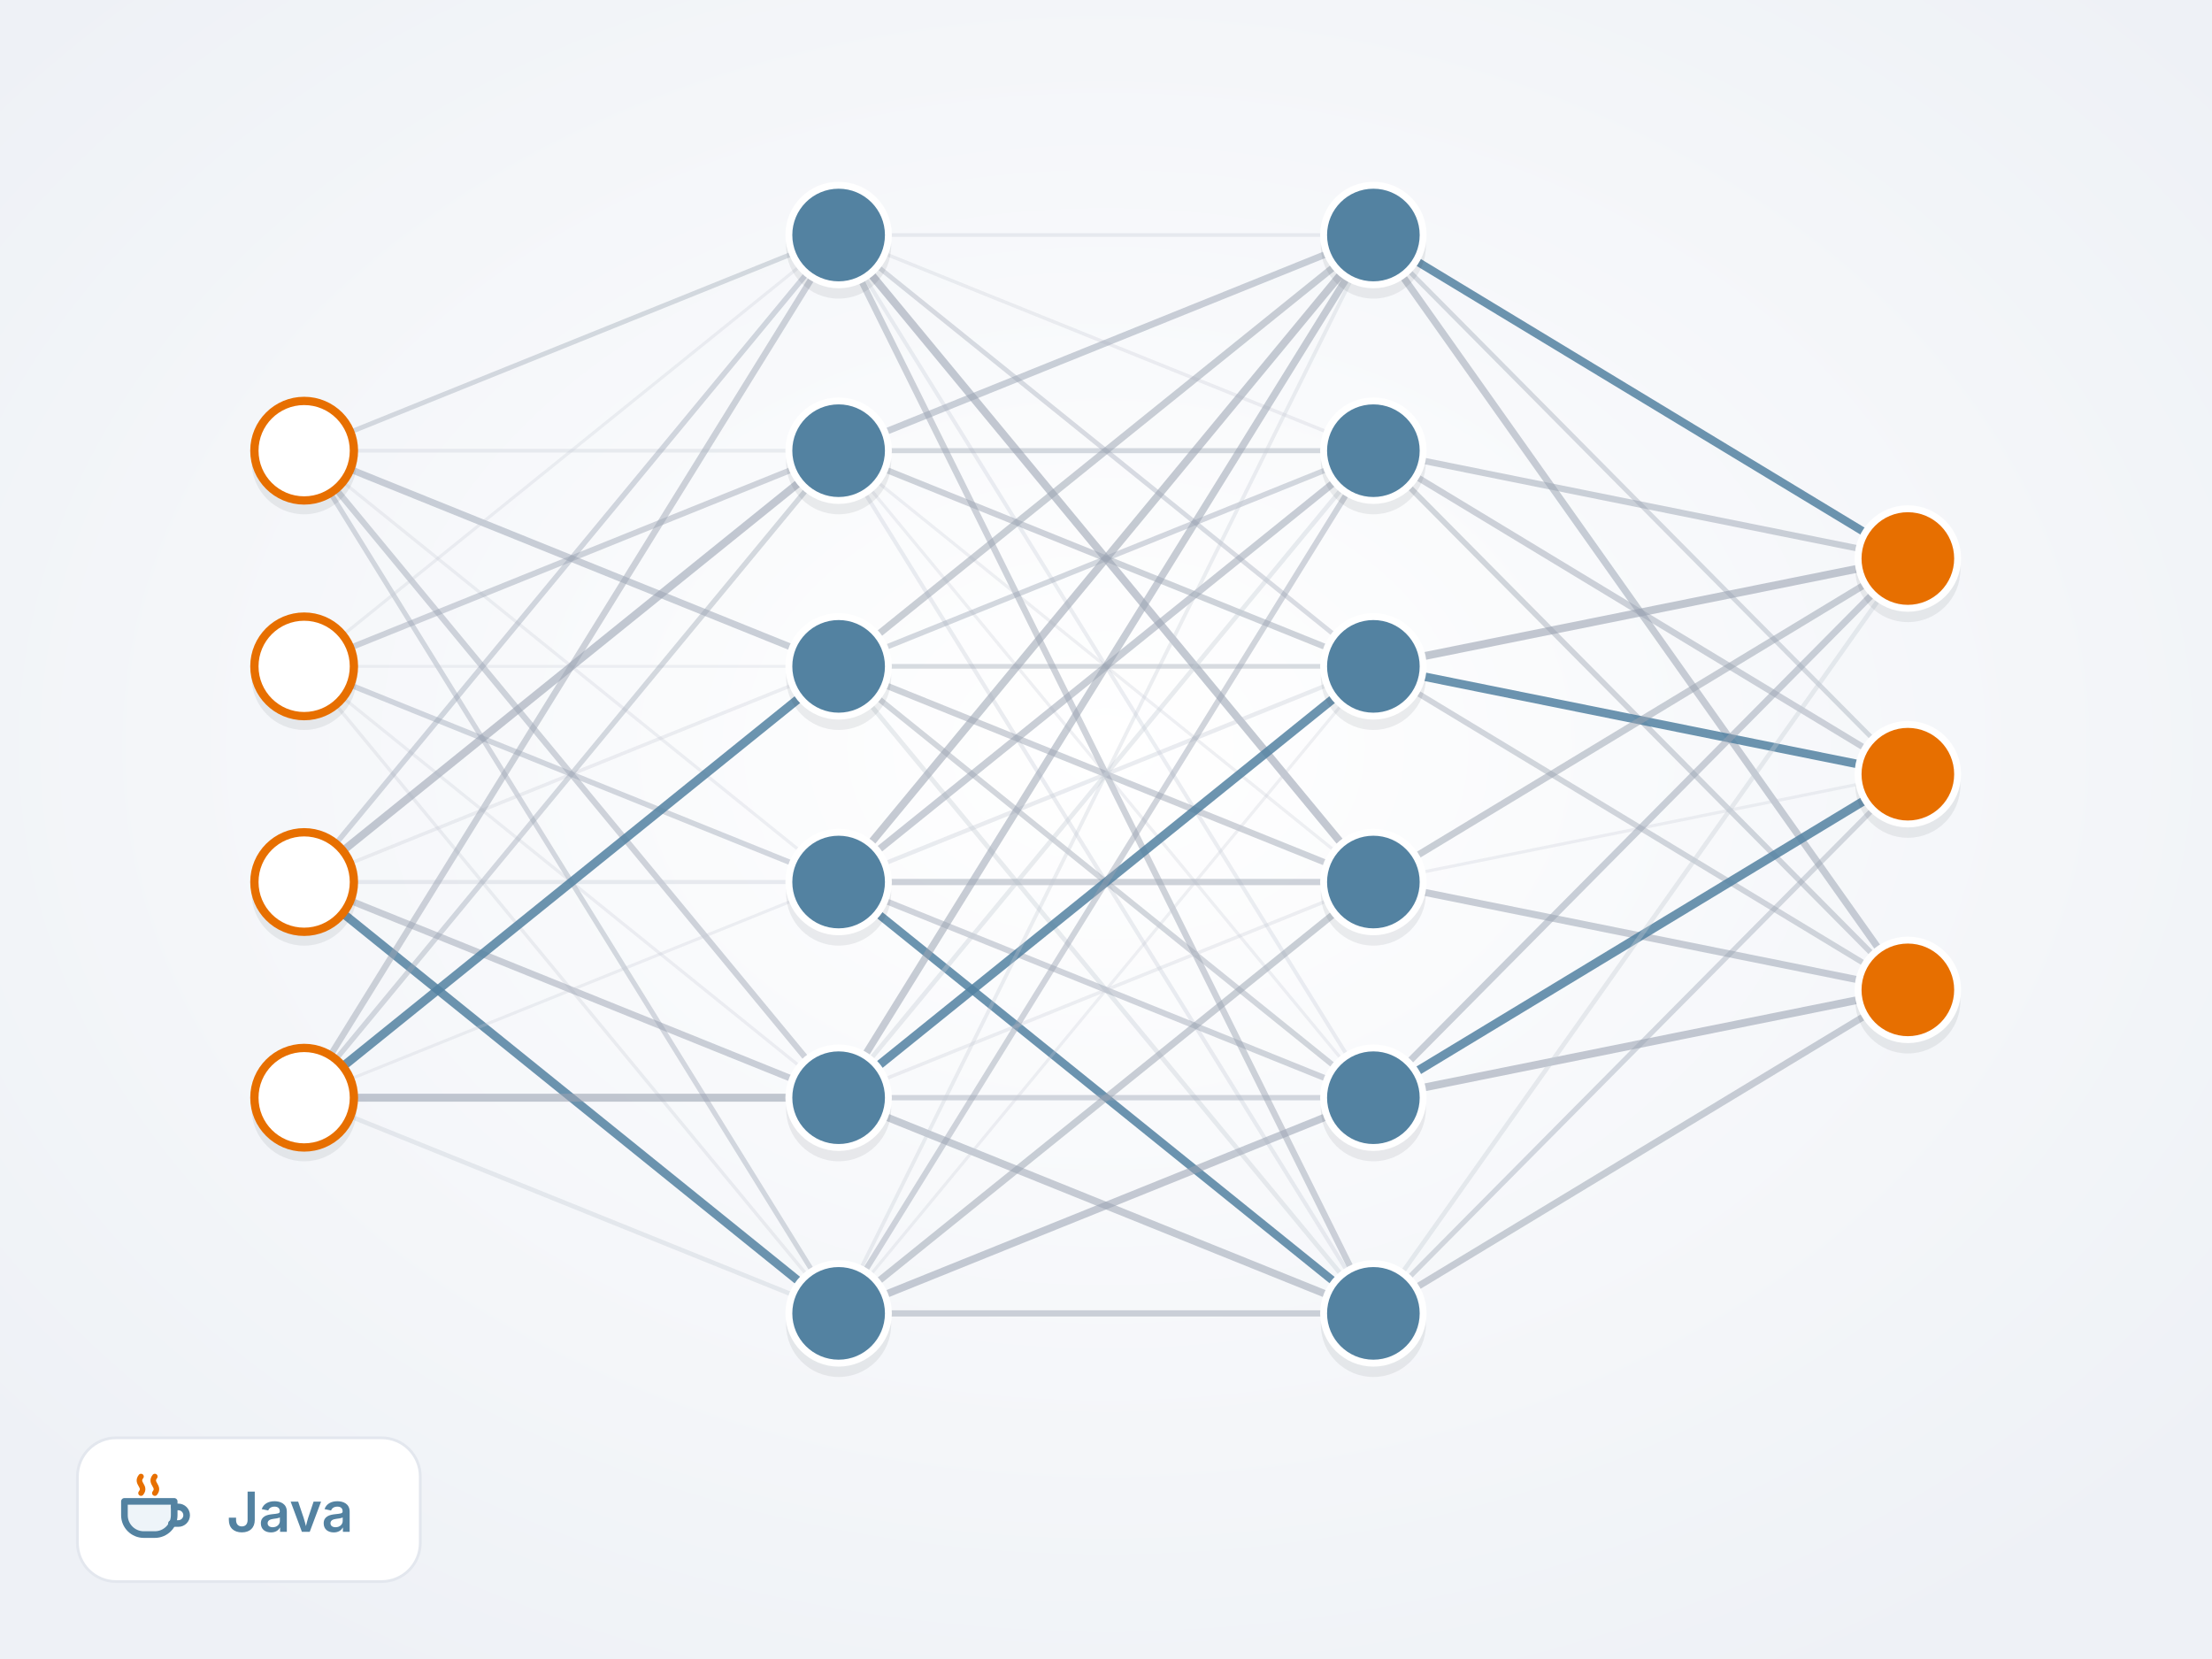
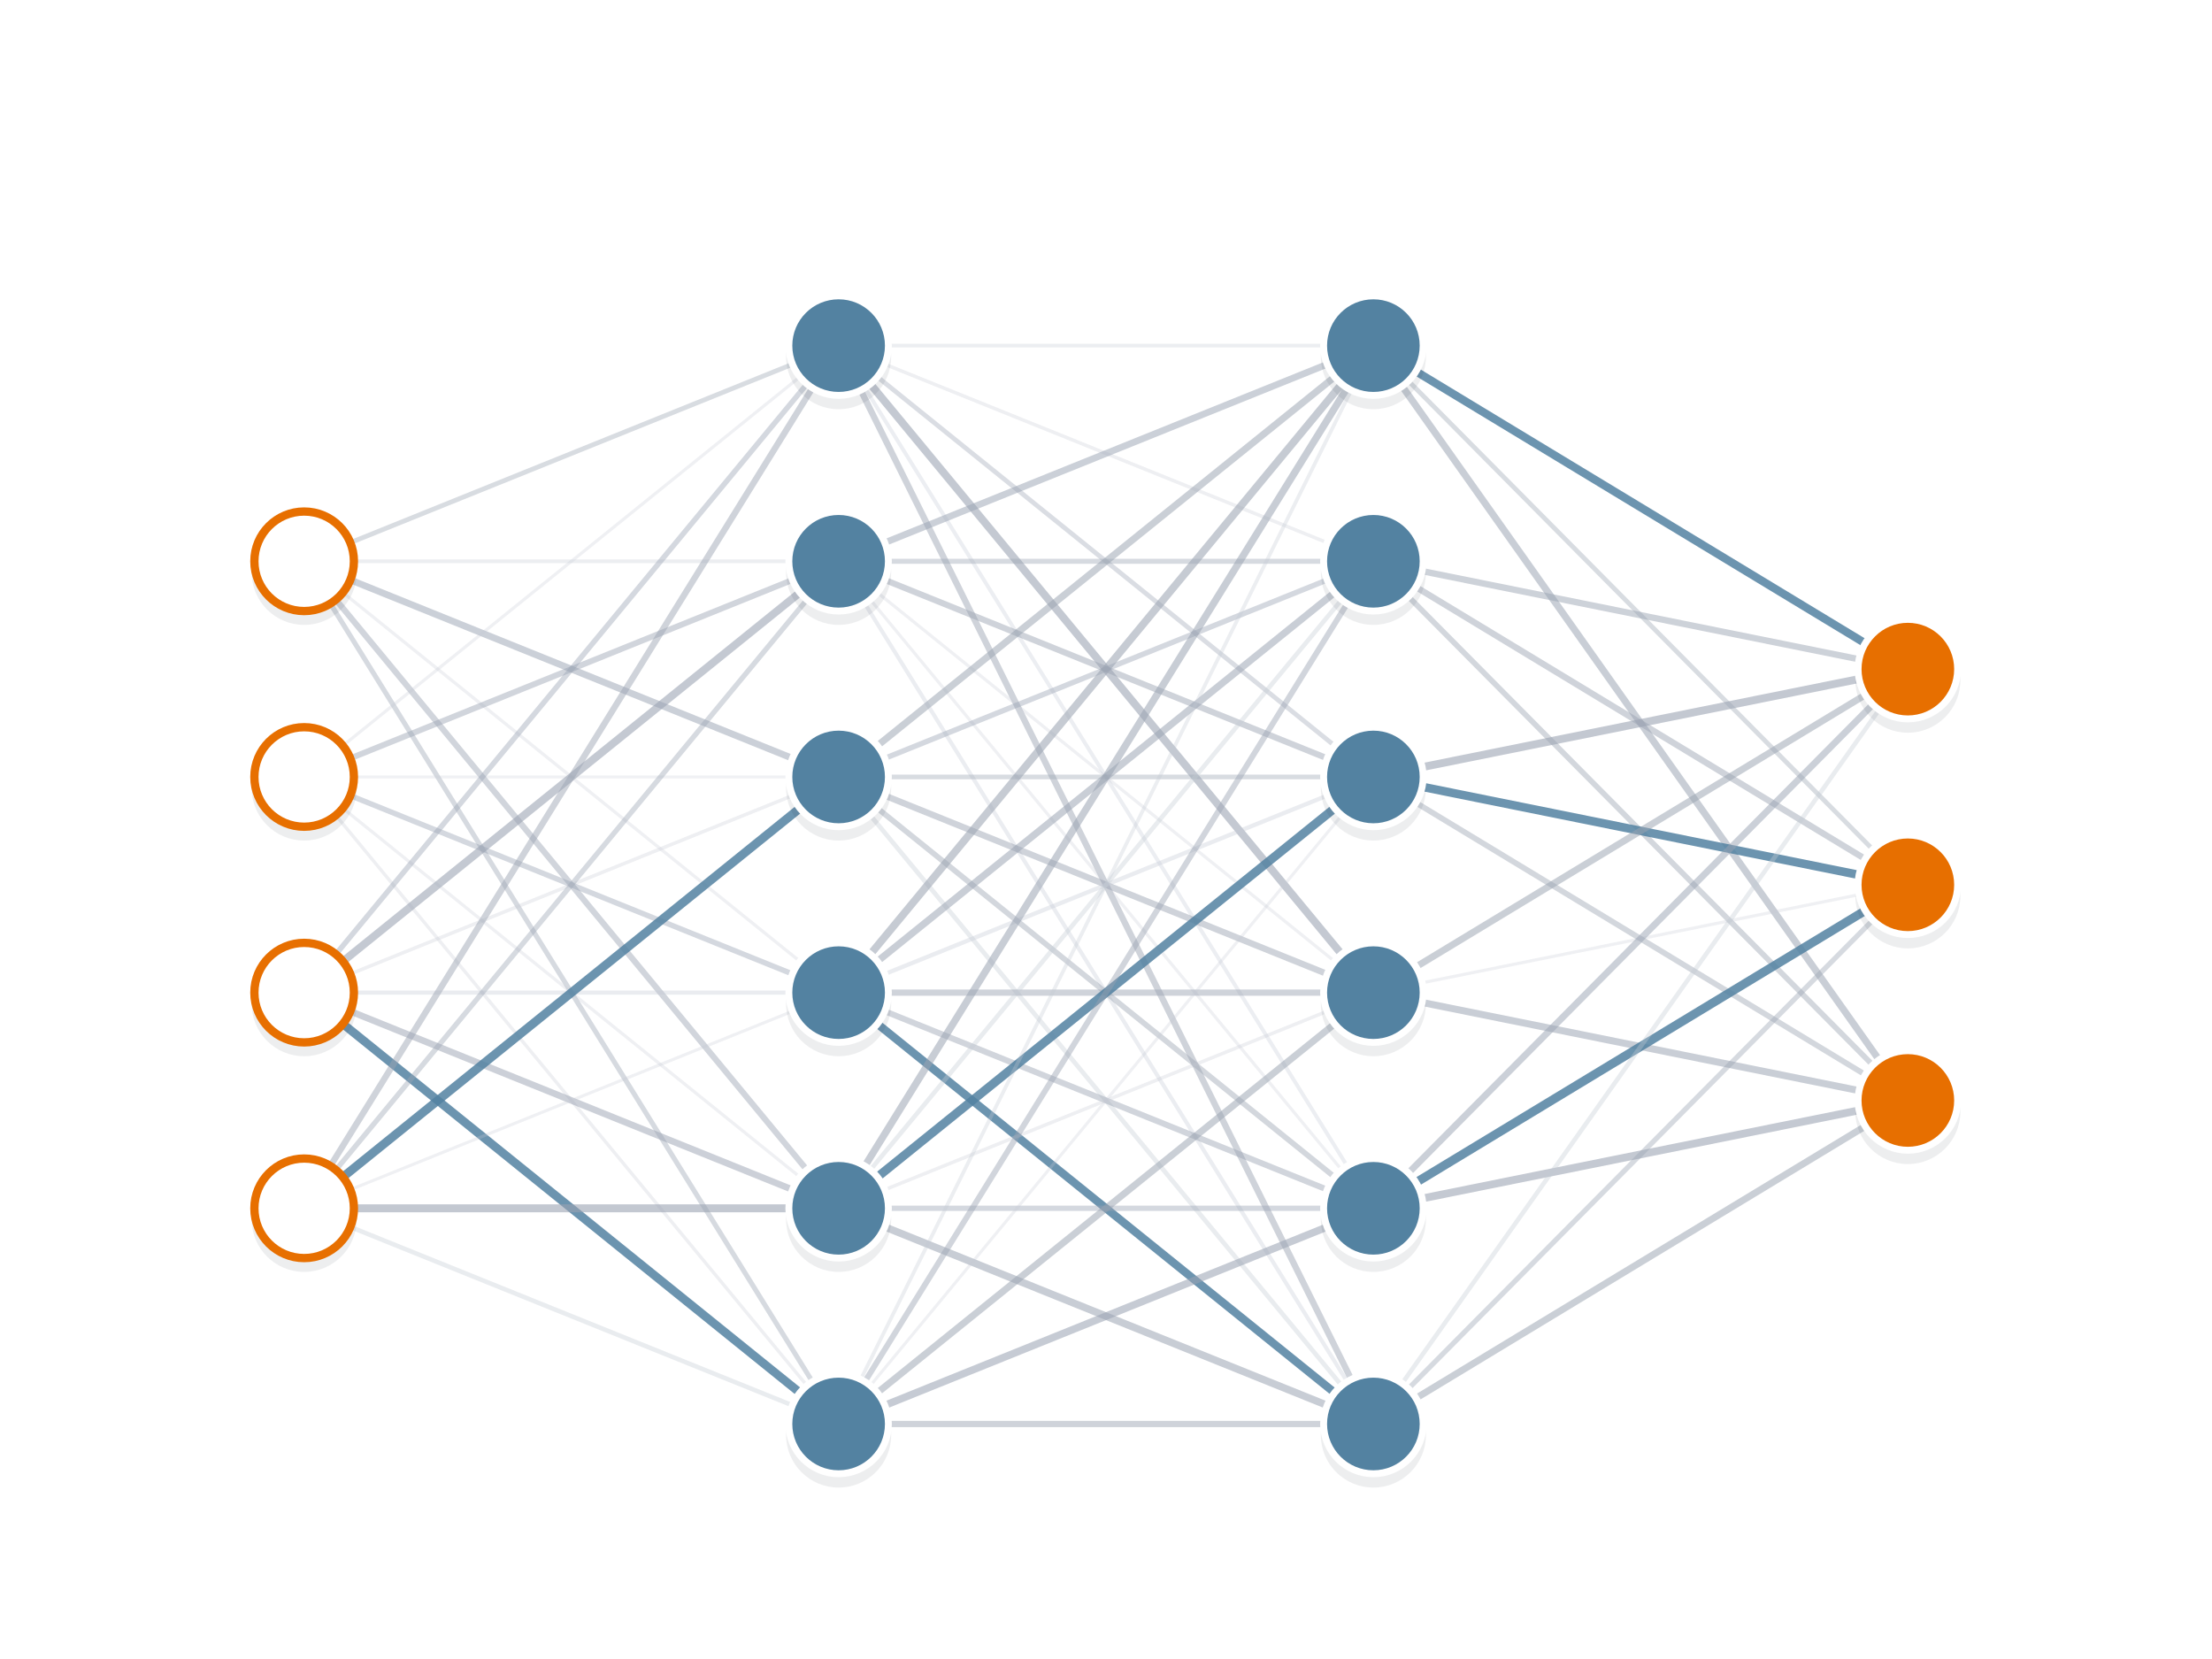
<svg xmlns="http://www.w3.org/2000/svg" viewBox="0 0 800 600" width="800" height="600">
  <defs>
    <linearGradient id="node" x1="0" y1="0" x2="1" y2="1">
      <stop offset="0" stop-color="#E76F00" />
      <stop offset="1" stop-color="#5382A1" />
    </linearGradient>
    <radialGradient id="glow" cx="0.5" cy="0.45" r="0.65">
      <stop offset="0" stop-color="#ffffff" />
      <stop offset="1" stop-color="#eef1f6" />
    </radialGradient>
  </defs>
-   <rect width="800" height="600" fill="url(#glow)" />
-   <line x1="110.0" y1="163.0" x2="303.3" y2="85.0" stroke="#9aa3b2" stroke-width="1.71" stroke-opacity="0.38" stroke-linecap="round" />
-   <line x1="110.0" y1="163.0" x2="303.3" y2="163.0" stroke="#c4cad4" stroke-width="1.33" stroke-opacity="0.31" stroke-linecap="round" />
-   <line x1="110.0" y1="163.0" x2="303.3" y2="241.0" stroke="#9aa3b2" stroke-width="2.43" stroke-opacity="0.51" stroke-linecap="round" />
-   <line x1="110.0" y1="163.0" x2="303.3" y2="319.0" stroke="#c4cad4" stroke-width="1.16" stroke-opacity="0.28" stroke-linecap="round" />
-   <line x1="110.0" y1="163.0" x2="303.3" y2="397.0" stroke="#9aa3b2" stroke-width="2.18" stroke-opacity="0.46" stroke-linecap="round" />
-   <line x1="110.0" y1="163.0" x2="303.3" y2="475.0" stroke="#9aa3b2" stroke-width="1.80" stroke-opacity="0.40" stroke-linecap="round" />
-   <line x1="110.0" y1="241.0" x2="303.3" y2="85.0" stroke="#c4cad4" stroke-width="1.13" stroke-opacity="0.27" stroke-linecap="round" />
-   <line x1="110.0" y1="241.0" x2="303.3" y2="163.0" stroke="#9aa3b2" stroke-width="2.12" stroke-opacity="0.45" stroke-linecap="round" />
-   <line x1="110.0" y1="241.0" x2="303.3" y2="241.0" stroke="#c4cad4" stroke-width="1.08" stroke-opacity="0.26" stroke-linecap="round" />
-   <line x1="110.0" y1="241.0" x2="303.3" y2="319.0" stroke="#9aa3b2" stroke-width="1.95" stroke-opacity="0.42" stroke-linecap="round" />
-   <line x1="110.0" y1="241.0" x2="303.3" y2="397.0" stroke="#c4cad4" stroke-width="1.15" stroke-opacity="0.28" stroke-linecap="round" />
-   <line x1="110.0" y1="241.0" x2="303.3" y2="475.0" stroke="#c4cad4" stroke-width="1.20" stroke-opacity="0.29" stroke-linecap="round" />
-   <line x1="110.0" y1="319.0" x2="303.3" y2="85.0" stroke="#9aa3b2" stroke-width="1.93" stroke-opacity="0.42" stroke-linecap="round" />
-   <line x1="110.0" y1="319.0" x2="303.3" y2="163.0" stroke="#9aa3b2" stroke-width="2.82" stroke-opacity="0.58" stroke-linecap="round" />
-   <line x1="110.0" y1="319.0" x2="303.3" y2="241.0" stroke="#c4cad4" stroke-width="1.27" stroke-opacity="0.30" stroke-linecap="round" />
-   <line x1="110.0" y1="319.0" x2="303.3" y2="319.0" stroke="#c4cad4" stroke-width="1.49" stroke-opacity="0.34" stroke-linecap="round" />
-   <line x1="110.0" y1="319.0" x2="303.3" y2="397.0" stroke="#9aa3b2" stroke-width="2.38" stroke-opacity="0.50" stroke-linecap="round" />
-   <line x1="110.0" y1="319.0" x2="303.3" y2="475.0" stroke="#5382A1" stroke-width="3.08" stroke-opacity="0.85" stroke-linecap="round" />
-   <line x1="110.0" y1="397.0" x2="303.3" y2="85.0" stroke="#9aa3b2" stroke-width="2.27" stroke-opacity="0.48" stroke-linecap="round" />
-   <line x1="110.0" y1="397.0" x2="303.3" y2="163.0" stroke="#9aa3b2" stroke-width="1.87" stroke-opacity="0.41" stroke-linecap="round" />
-   <line x1="110.0" y1="397.0" x2="303.3" y2="241.0" stroke="#5382A1" stroke-width="3.15" stroke-opacity="0.85" stroke-linecap="round" />
-   <line x1="110.0" y1="397.0" x2="303.3" y2="319.0" stroke="#c4cad4" stroke-width="1.10" stroke-opacity="0.27" stroke-linecap="round" />
-   <line x1="110.0" y1="397.0" x2="303.3" y2="397.0" stroke="#9aa3b2" stroke-width="2.89" stroke-opacity="0.59" stroke-linecap="round" />
-   <line x1="110.0" y1="397.0" x2="303.3" y2="475.0" stroke="#c4cad4" stroke-width="1.64" stroke-opacity="0.37" stroke-linecap="round" />
-   <line x1="303.3" y1="85.0" x2="496.7" y2="85.0" stroke="#c4cad4" stroke-width="1.32" stroke-opacity="0.31" stroke-linecap="round" />
-   <line x1="303.3" y1="85.0" x2="496.7" y2="163.0" stroke="#c4cad4" stroke-width="1.26" stroke-opacity="0.30" stroke-linecap="round" />
-   <line x1="303.3" y1="85.0" x2="496.7" y2="241.0" stroke="#9aa3b2" stroke-width="1.68" stroke-opacity="0.37" stroke-linecap="round" />
-   <line x1="303.3" y1="85.0" x2="496.7" y2="319.0" stroke="#9aa3b2" stroke-width="2.80" stroke-opacity="0.58" stroke-linecap="round" />
-   <line x1="303.3" y1="85.0" x2="496.7" y2="397.0" stroke="#c4cad4" stroke-width="1.40" stroke-opacity="0.32" stroke-linecap="round" />
-   <line x1="303.3" y1="85.0" x2="496.7" y2="475.0" stroke="#9aa3b2" stroke-width="2.28" stroke-opacity="0.48" stroke-linecap="round" />
-   <line x1="303.3" y1="163.0" x2="496.7" y2="85.0" stroke="#9aa3b2" stroke-width="2.41" stroke-opacity="0.51" stroke-linecap="round" />
-   <line x1="303.3" y1="163.0" x2="496.7" y2="163.0" stroke="#9aa3b2" stroke-width="1.82" stroke-opacity="0.40" stroke-linecap="round" />
-   <line x1="303.3" y1="163.0" x2="496.7" y2="241.0" stroke="#9aa3b2" stroke-width="2.21" stroke-opacity="0.47" stroke-linecap="round" />
-   <line x1="303.3" y1="163.0" x2="496.7" y2="319.0" stroke="#c4cad4" stroke-width="1.14" stroke-opacity="0.28" stroke-linecap="round" />
-   <line x1="303.3" y1="163.0" x2="496.7" y2="397.0" stroke="#c4cad4" stroke-width="1.13" stroke-opacity="0.27" stroke-linecap="round" />
-   <line x1="303.3" y1="163.0" x2="496.7" y2="475.0" stroke="#c4cad4" stroke-width="1.45" stroke-opacity="0.33" stroke-linecap="round" />
-   <line x1="303.3" y1="241.0" x2="496.7" y2="85.0" stroke="#9aa3b2" stroke-width="2.50" stroke-opacity="0.52" stroke-linecap="round" />
-   <line x1="303.3" y1="241.0" x2="496.7" y2="163.0" stroke="#9aa3b2" stroke-width="1.94" stroke-opacity="0.42" stroke-linecap="round" />
-   <line x1="303.3" y1="241.0" x2="496.7" y2="241.0" stroke="#9aa3b2" stroke-width="1.69" stroke-opacity="0.38" stroke-linecap="round" />
-   <line x1="303.3" y1="241.0" x2="496.7" y2="319.0" stroke="#9aa3b2" stroke-width="2.29" stroke-opacity="0.48" stroke-linecap="round" />
-   <line x1="303.3" y1="241.0" x2="496.7" y2="397.0" stroke="#9aa3b2" stroke-width="2.00" stroke-opacity="0.43" stroke-linecap="round" />
-   <line x1="303.3" y1="241.0" x2="496.7" y2="475.0" stroke="#c4cad4" stroke-width="1.66" stroke-opacity="0.37" stroke-linecap="round" />
-   <line x1="303.3" y1="319.0" x2="496.7" y2="85.0" stroke="#9aa3b2" stroke-width="2.75" stroke-opacity="0.57" stroke-linecap="round" />
-   <line x1="303.3" y1="319.0" x2="496.7" y2="163.0" stroke="#9aa3b2" stroke-width="2.54" stroke-opacity="0.53" stroke-linecap="round" />
-   <line x1="303.3" y1="319.0" x2="496.7" y2="241.0" stroke="#c4cad4" stroke-width="1.54" stroke-opacity="0.35" stroke-linecap="round" />
-   <line x1="303.3" y1="319.0" x2="496.7" y2="319.0" stroke="#9aa3b2" stroke-width="2.26" stroke-opacity="0.48" stroke-linecap="round" />
-   <line x1="303.3" y1="319.0" x2="496.7" y2="397.0" stroke="#9aa3b2" stroke-width="2.16" stroke-opacity="0.46" stroke-linecap="round" />
-   <line x1="303.3" y1="319.0" x2="496.7" y2="475.0" stroke="#5382A1" stroke-width="2.93" stroke-opacity="0.85" stroke-linecap="round" />
-   <line x1="303.3" y1="397.0" x2="496.7" y2="85.0" stroke="#9aa3b2" stroke-width="2.60" stroke-opacity="0.54" stroke-linecap="round" />
-   <line x1="303.3" y1="397.0" x2="496.7" y2="163.0" stroke="#c4cad4" stroke-width="1.63" stroke-opacity="0.37" stroke-linecap="round" />
-   <line x1="303.3" y1="397.0" x2="496.7" y2="241.0" stroke="#5382A1" stroke-width="3.16" stroke-opacity="0.85" stroke-linecap="round" />
-   <line x1="303.3" y1="397.0" x2="496.7" y2="319.0" stroke="#c4cad4" stroke-width="1.26" stroke-opacity="0.30" stroke-linecap="round" />
-   <line x1="303.3" y1="397.0" x2="496.7" y2="397.0" stroke="#9aa3b2" stroke-width="1.92" stroke-opacity="0.42" stroke-linecap="round" />
-   <line x1="303.3" y1="397.0" x2="496.7" y2="475.0" stroke="#9aa3b2" stroke-width="2.67" stroke-opacity="0.55" stroke-linecap="round" />
-   <line x1="303.3" y1="475.0" x2="496.7" y2="85.0" stroke="#c4cad4" stroke-width="1.33" stroke-opacity="0.31" stroke-linecap="round" />
-   <line x1="303.3" y1="475.0" x2="496.7" y2="163.0" stroke="#9aa3b2" stroke-width="2.08" stroke-opacity="0.45" stroke-linecap="round" />
-   <line x1="303.3" y1="475.0" x2="496.7" y2="241.0" stroke="#c4cad4" stroke-width="1.09" stroke-opacity="0.27" stroke-linecap="round" />
-   <line x1="303.3" y1="475.0" x2="496.7" y2="319.0" stroke="#9aa3b2" stroke-width="2.47" stroke-opacity="0.52" stroke-linecap="round" />
-   <line x1="303.3" y1="475.0" x2="496.7" y2="397.0" stroke="#9aa3b2" stroke-width="2.68" stroke-opacity="0.56" stroke-linecap="round" />
-   <line x1="303.3" y1="475.0" x2="496.7" y2="475.0" stroke="#9aa3b2" stroke-width="2.26" stroke-opacity="0.48" stroke-linecap="round" />
-   <line x1="496.7" y1="85.0" x2="690.0" y2="202.0" stroke="#5382A1" stroke-width="2.93" stroke-opacity="0.85" stroke-linecap="round" />
-   <line x1="496.7" y1="85.0" x2="690.0" y2="280.0" stroke="#9aa3b2" stroke-width="1.69" stroke-opacity="0.38" stroke-linecap="round" />
-   <line x1="496.7" y1="85.0" x2="690.0" y2="358.0" stroke="#9aa3b2" stroke-width="2.53" stroke-opacity="0.53" stroke-linecap="round" />
-   <line x1="496.7" y1="163.0" x2="690.0" y2="202.0" stroke="#9aa3b2" stroke-width="2.31" stroke-opacity="0.49" stroke-linecap="round" />
-   <line x1="496.7" y1="163.0" x2="690.0" y2="280.0" stroke="#9aa3b2" stroke-width="2.28" stroke-opacity="0.48" stroke-linecap="round" />
-   <line x1="496.7" y1="163.0" x2="690.0" y2="358.0" stroke="#9aa3b2" stroke-width="2.00" stroke-opacity="0.43" stroke-linecap="round" />
-   <line x1="496.7" y1="241.0" x2="690.0" y2="202.0" stroke="#9aa3b2" stroke-width="2.85" stroke-opacity="0.59" stroke-linecap="round" />
-   <line x1="496.7" y1="241.0" x2="690.0" y2="280.0" stroke="#5382A1" stroke-width="3.08" stroke-opacity="0.85" stroke-linecap="round" />
-   <line x1="496.7" y1="241.0" x2="690.0" y2="358.0" stroke="#9aa3b2" stroke-width="2.04" stroke-opacity="0.44" stroke-linecap="round" />
-   <line x1="496.7" y1="319.0" x2="690.0" y2="202.0" stroke="#9aa3b2" stroke-width="2.46" stroke-opacity="0.52" stroke-linecap="round" />
-   <line x1="496.7" y1="319.0" x2="690.0" y2="280.0" stroke="#c4cad4" stroke-width="1.13" stroke-opacity="0.27" stroke-linecap="round" />
-   <line x1="496.7" y1="319.0" x2="690.0" y2="358.0" stroke="#9aa3b2" stroke-width="2.54" stroke-opacity="0.53" stroke-linecap="round" />
-   <line x1="496.7" y1="397.0" x2="690.0" y2="202.0" stroke="#9aa3b2" stroke-width="2.42" stroke-opacity="0.51" stroke-linecap="round" />
-   <line x1="496.7" y1="397.0" x2="690.0" y2="280.0" stroke="#5382A1" stroke-width="3.18" stroke-opacity="0.85" stroke-linecap="round" />
-   <line x1="496.7" y1="397.0" x2="690.0" y2="358.0" stroke="#9aa3b2" stroke-width="2.81" stroke-opacity="0.58" stroke-linecap="round" />
-   <line x1="496.7" y1="475.0" x2="690.0" y2="202.0" stroke="#c4cad4" stroke-width="1.63" stroke-opacity="0.36" stroke-linecap="round" />
-   <line x1="496.7" y1="475.0" x2="690.0" y2="280.0" stroke="#9aa3b2" stroke-width="1.85" stroke-opacity="0.40" stroke-linecap="round" />
-   <line x1="496.7" y1="475.0" x2="690.0" y2="358.0" stroke="#9aa3b2" stroke-width="2.47" stroke-opacity="0.52" stroke-linecap="round" />
-   <circle cx="110.0" cy="167.0" r="19" fill="#1d2433" opacity="0.08" />
-   <circle cx="110.0" cy="163.0" r="18" fill="#ffffff" stroke="#E76F00" stroke-width="3" />
-   <circle cx="110.0" cy="245.0" r="19" fill="#1d2433" opacity="0.08" />
-   <circle cx="110.0" cy="241.0" r="18" fill="#ffffff" stroke="#E76F00" stroke-width="3" />
-   <circle cx="110.0" cy="323.0" r="19" fill="#1d2433" opacity="0.08" />
-   <circle cx="110.0" cy="319.0" r="18" fill="#ffffff" stroke="#E76F00" stroke-width="3" />
-   <circle cx="110.0" cy="401.0" r="19" fill="#1d2433" opacity="0.08" />
-   <circle cx="110.0" cy="397.0" r="18" fill="#ffffff" stroke="#E76F00" stroke-width="3" />
-   <circle cx="303.3" cy="89.0" r="19" fill="#1d2433" opacity="0.08" />
-   <circle cx="303.3" cy="85.0" r="18" fill="#5382A1" stroke="#ffffff" stroke-width="2.5" />
-   <circle cx="303.3" cy="167.0" r="19" fill="#1d2433" opacity="0.08" />
-   <circle cx="303.3" cy="163.0" r="18" fill="#5382A1" stroke="#ffffff" stroke-width="2.5" />
-   <circle cx="303.3" cy="245.0" r="19" fill="#1d2433" opacity="0.08" />
-   <circle cx="303.3" cy="241.0" r="18" fill="#5382A1" stroke="#ffffff" stroke-width="2.5" />
-   <circle cx="303.3" cy="323.0" r="19" fill="#1d2433" opacity="0.08" />
-   <circle cx="303.3" cy="319.0" r="18" fill="#5382A1" stroke="#ffffff" stroke-width="2.5" />
-   <circle cx="303.3" cy="401.0" r="19" fill="#1d2433" opacity="0.08" />
-   <circle cx="303.3" cy="397.0" r="18" fill="#5382A1" stroke="#ffffff" stroke-width="2.5" />
-   <circle cx="303.3" cy="479.0" r="19" fill="#1d2433" opacity="0.08" />
-   <circle cx="303.3" cy="475.0" r="18" fill="#5382A1" stroke="#ffffff" stroke-width="2.5" />
-   <circle cx="496.7" cy="89.0" r="19" fill="#1d2433" opacity="0.08" />
-   <circle cx="496.7" cy="85.0" r="18" fill="#5382A1" stroke="#ffffff" stroke-width="2.5" />
-   <circle cx="496.7" cy="167.0" r="19" fill="#1d2433" opacity="0.08" />
-   <circle cx="496.7" cy="163.0" r="18" fill="#5382A1" stroke="#ffffff" stroke-width="2.5" />
-   <circle cx="496.7" cy="245.0" r="19" fill="#1d2433" opacity="0.08" />
-   <circle cx="496.7" cy="241.0" r="18" fill="#5382A1" stroke="#ffffff" stroke-width="2.5" />
-   <circle cx="496.7" cy="323.0" r="19" fill="#1d2433" opacity="0.08" />
-   <circle cx="496.7" cy="319.0" r="18" fill="#5382A1" stroke="#ffffff" stroke-width="2.5" />
-   <circle cx="496.7" cy="401.0" r="19" fill="#1d2433" opacity="0.08" />
-   <circle cx="496.7" cy="397.0" r="18" fill="#5382A1" stroke="#ffffff" stroke-width="2.5" />
-   <circle cx="496.7" cy="479.0" r="19" fill="#1d2433" opacity="0.08" />
-   <circle cx="496.7" cy="475.0" r="18" fill="#5382A1" stroke="#ffffff" stroke-width="2.5" />
-   <circle cx="690.0" cy="206.0" r="19" fill="#1d2433" opacity="0.08" />
-   <circle cx="690.0" cy="202.0" r="18" fill="#E76F00" stroke="#ffffff" stroke-width="2.5" />
-   <circle cx="690.0" cy="284.0" r="19" fill="#1d2433" opacity="0.08" />
-   <circle cx="690.0" cy="280.0" r="18" fill="#E76F00" stroke="#ffffff" stroke-width="2.5" />
-   <circle cx="690.0" cy="362.0" r="19" fill="#1d2433" opacity="0.08" />
-   <circle cx="690.0" cy="358.0" r="18" fill="#E76F00" stroke="#ffffff" stroke-width="2.5" />
-   <g transform="translate(28,520)">
-     <rect width="124" height="52" rx="14" fill="#ffffff" stroke="#e3e7ee" />
-     <g transform="translate(13,11)">
-       <g fill="none" stroke-linecap="round" stroke-linejoin="round">
-         <path d="M10 3c-2 2.5 2 3.5 0 6M15 3c-2 2.5 2 3.5 0 6" stroke="#E76F00" stroke-width="2" />
-         <path d="M4 12h18v5a7 7 0 0 1-7 7h-4a7 7 0 0 1-7-7z" stroke="#5382A1" stroke-width="2.4" fill="#eef4f9" />
-         <path d="M22 14h1.5a3 3 0 0 1 0 6H21" stroke="#5382A1" stroke-width="2.4" />
-       </g>
-     </g>
-     <text x="54" y="34" font-family="Inter, Segoe UI, Helvetica, Arial, sans-serif" font-size="20" font-weight="600" fill="#5382A1">Java</text>
-   </g>
+   <rect width="800" height="600" fill="#ffffff" />
+   <line x1="110.0" y1="203.0" x2="303.3" y2="125.0" stroke="#9aa3b2" stroke-width="1.71" stroke-opacity="0.38" stroke-linecap="round" />
+   <line x1="110.0" y1="203.0" x2="303.3" y2="203.0" stroke="#c4cad4" stroke-width="1.33" stroke-opacity="0.31" stroke-linecap="round" />
+   <line x1="110.0" y1="203.0" x2="303.3" y2="281.0" stroke="#9aa3b2" stroke-width="2.43" stroke-opacity="0.51" stroke-linecap="round" />
+   <line x1="110.0" y1="203.0" x2="303.3" y2="359.0" stroke="#c4cad4" stroke-width="1.16" stroke-opacity="0.28" stroke-linecap="round" />
+   <line x1="110.0" y1="203.0" x2="303.3" y2="437.0" stroke="#9aa3b2" stroke-width="2.18" stroke-opacity="0.46" stroke-linecap="round" />
+   <line x1="110.0" y1="203.0" x2="303.3" y2="515.0" stroke="#9aa3b2" stroke-width="1.80" stroke-opacity="0.40" stroke-linecap="round" />
+   <line x1="110.0" y1="281.0" x2="303.3" y2="125.0" stroke="#c4cad4" stroke-width="1.13" stroke-opacity="0.27" stroke-linecap="round" />
+   <line x1="110.0" y1="281.0" x2="303.3" y2="203.0" stroke="#9aa3b2" stroke-width="2.12" stroke-opacity="0.45" stroke-linecap="round" />
+   <line x1="110.0" y1="281.0" x2="303.3" y2="281.0" stroke="#c4cad4" stroke-width="1.08" stroke-opacity="0.26" stroke-linecap="round" />
+   <line x1="110.0" y1="281.0" x2="303.3" y2="359.0" stroke="#9aa3b2" stroke-width="1.95" stroke-opacity="0.42" stroke-linecap="round" />
+   <line x1="110.0" y1="281.0" x2="303.3" y2="437.0" stroke="#c4cad4" stroke-width="1.15" stroke-opacity="0.28" stroke-linecap="round" />
+   <line x1="110.0" y1="281.0" x2="303.3" y2="515.0" stroke="#c4cad4" stroke-width="1.20" stroke-opacity="0.29" stroke-linecap="round" />
+   <line x1="110.0" y1="359.0" x2="303.3" y2="125.0" stroke="#9aa3b2" stroke-width="1.93" stroke-opacity="0.42" stroke-linecap="round" />
+   <line x1="110.0" y1="359.0" x2="303.3" y2="203.0" stroke="#9aa3b2" stroke-width="2.82" stroke-opacity="0.58" stroke-linecap="round" />
+   <line x1="110.0" y1="359.0" x2="303.3" y2="281.0" stroke="#c4cad4" stroke-width="1.27" stroke-opacity="0.30" stroke-linecap="round" />
+   <line x1="110.0" y1="359.0" x2="303.3" y2="359.0" stroke="#c4cad4" stroke-width="1.49" stroke-opacity="0.34" stroke-linecap="round" />
+   <line x1="110.0" y1="359.0" x2="303.3" y2="437.0" stroke="#9aa3b2" stroke-width="2.38" stroke-opacity="0.50" stroke-linecap="round" />
+   <line x1="110.0" y1="359.0" x2="303.3" y2="515.0" stroke="#5382A1" stroke-width="3.08" stroke-opacity="0.85" stroke-linecap="round" />
+   <line x1="110.0" y1="437.0" x2="303.3" y2="125.0" stroke="#9aa3b2" stroke-width="2.27" stroke-opacity="0.48" stroke-linecap="round" />
+   <line x1="110.0" y1="437.0" x2="303.3" y2="203.0" stroke="#9aa3b2" stroke-width="1.87" stroke-opacity="0.41" stroke-linecap="round" />
+   <line x1="110.0" y1="437.0" x2="303.3" y2="281.0" stroke="#5382A1" stroke-width="3.15" stroke-opacity="0.85" stroke-linecap="round" />
+   <line x1="110.0" y1="437.0" x2="303.3" y2="359.0" stroke="#c4cad4" stroke-width="1.10" stroke-opacity="0.27" stroke-linecap="round" />
+   <line x1="110.0" y1="437.0" x2="303.3" y2="437.0" stroke="#9aa3b2" stroke-width="2.89" stroke-opacity="0.59" stroke-linecap="round" />
+   <line x1="110.0" y1="437.0" x2="303.3" y2="515.0" stroke="#c4cad4" stroke-width="1.64" stroke-opacity="0.37" stroke-linecap="round" />
+   <line x1="303.3" y1="125.0" x2="496.7" y2="125.0" stroke="#c4cad4" stroke-width="1.32" stroke-opacity="0.31" stroke-linecap="round" />
+   <line x1="303.3" y1="125.0" x2="496.7" y2="203.0" stroke="#c4cad4" stroke-width="1.26" stroke-opacity="0.30" stroke-linecap="round" />
+   <line x1="303.3" y1="125.0" x2="496.7" y2="281.0" stroke="#9aa3b2" stroke-width="1.68" stroke-opacity="0.37" stroke-linecap="round" />
+   <line x1="303.3" y1="125.0" x2="496.7" y2="359.0" stroke="#9aa3b2" stroke-width="2.80" stroke-opacity="0.58" stroke-linecap="round" />
+   <line x1="303.3" y1="125.0" x2="496.7" y2="437.0" stroke="#c4cad4" stroke-width="1.40" stroke-opacity="0.32" stroke-linecap="round" />
+   <line x1="303.3" y1="125.0" x2="496.7" y2="515.0" stroke="#9aa3b2" stroke-width="2.28" stroke-opacity="0.48" stroke-linecap="round" />
+   <line x1="303.3" y1="203.0" x2="496.7" y2="125.0" stroke="#9aa3b2" stroke-width="2.41" stroke-opacity="0.51" stroke-linecap="round" />
+   <line x1="303.3" y1="203.0" x2="496.7" y2="203.0" stroke="#9aa3b2" stroke-width="1.82" stroke-opacity="0.40" stroke-linecap="round" />
+   <line x1="303.3" y1="203.0" x2="496.7" y2="281.0" stroke="#9aa3b2" stroke-width="2.21" stroke-opacity="0.47" stroke-linecap="round" />
+   <line x1="303.3" y1="203.0" x2="496.7" y2="359.0" stroke="#c4cad4" stroke-width="1.14" stroke-opacity="0.28" stroke-linecap="round" />
+   <line x1="303.3" y1="203.0" x2="496.7" y2="437.0" stroke="#c4cad4" stroke-width="1.13" stroke-opacity="0.27" stroke-linecap="round" />
+   <line x1="303.3" y1="203.0" x2="496.7" y2="515.0" stroke="#c4cad4" stroke-width="1.45" stroke-opacity="0.33" stroke-linecap="round" />
+   <line x1="303.3" y1="281.0" x2="496.7" y2="125.0" stroke="#9aa3b2" stroke-width="2.50" stroke-opacity="0.52" stroke-linecap="round" />
+   <line x1="303.3" y1="281.0" x2="496.7" y2="203.0" stroke="#9aa3b2" stroke-width="1.94" stroke-opacity="0.42" stroke-linecap="round" />
+   <line x1="303.3" y1="281.0" x2="496.7" y2="281.0" stroke="#9aa3b2" stroke-width="1.69" stroke-opacity="0.38" stroke-linecap="round" />
+   <line x1="303.3" y1="281.0" x2="496.7" y2="359.0" stroke="#9aa3b2" stroke-width="2.29" stroke-opacity="0.48" stroke-linecap="round" />
+   <line x1="303.3" y1="281.0" x2="496.7" y2="437.0" stroke="#9aa3b2" stroke-width="2.00" stroke-opacity="0.43" stroke-linecap="round" />
+   <line x1="303.3" y1="281.0" x2="496.7" y2="515.0" stroke="#c4cad4" stroke-width="1.66" stroke-opacity="0.37" stroke-linecap="round" />
+   <line x1="303.3" y1="359.0" x2="496.7" y2="125.0" stroke="#9aa3b2" stroke-width="2.75" stroke-opacity="0.57" stroke-linecap="round" />
+   <line x1="303.3" y1="359.0" x2="496.7" y2="203.0" stroke="#9aa3b2" stroke-width="2.54" stroke-opacity="0.53" stroke-linecap="round" />
+   <line x1="303.3" y1="359.0" x2="496.7" y2="281.0" stroke="#c4cad4" stroke-width="1.54" stroke-opacity="0.35" stroke-linecap="round" />
+   <line x1="303.3" y1="359.0" x2="496.7" y2="359.0" stroke="#9aa3b2" stroke-width="2.26" stroke-opacity="0.48" stroke-linecap="round" />
+   <line x1="303.3" y1="359.0" x2="496.7" y2="437.0" stroke="#9aa3b2" stroke-width="2.16" stroke-opacity="0.46" stroke-linecap="round" />
+   <line x1="303.3" y1="359.0" x2="496.7" y2="515.0" stroke="#5382A1" stroke-width="2.93" stroke-opacity="0.85" stroke-linecap="round" />
+   <line x1="303.3" y1="437.0" x2="496.7" y2="125.0" stroke="#9aa3b2" stroke-width="2.60" stroke-opacity="0.54" stroke-linecap="round" />
+   <line x1="303.3" y1="437.0" x2="496.7" y2="203.0" stroke="#c4cad4" stroke-width="1.63" stroke-opacity="0.37" stroke-linecap="round" />
+   <line x1="303.3" y1="437.0" x2="496.7" y2="281.0" stroke="#5382A1" stroke-width="3.16" stroke-opacity="0.85" stroke-linecap="round" />
+   <line x1="303.3" y1="437.0" x2="496.7" y2="359.0" stroke="#c4cad4" stroke-width="1.26" stroke-opacity="0.30" stroke-linecap="round" />
+   <line x1="303.3" y1="437.0" x2="496.7" y2="437.0" stroke="#9aa3b2" stroke-width="1.92" stroke-opacity="0.42" stroke-linecap="round" />
+   <line x1="303.3" y1="437.0" x2="496.7" y2="515.0" stroke="#9aa3b2" stroke-width="2.67" stroke-opacity="0.55" stroke-linecap="round" />
+   <line x1="303.3" y1="515.0" x2="496.7" y2="125.0" stroke="#c4cad4" stroke-width="1.33" stroke-opacity="0.31" stroke-linecap="round" />
+   <line x1="303.3" y1="515.0" x2="496.7" y2="203.0" stroke="#9aa3b2" stroke-width="2.08" stroke-opacity="0.45" stroke-linecap="round" />
+   <line x1="303.3" y1="515.0" x2="496.7" y2="281.0" stroke="#c4cad4" stroke-width="1.09" stroke-opacity="0.27" stroke-linecap="round" />
+   <line x1="303.3" y1="515.0" x2="496.7" y2="359.0" stroke="#9aa3b2" stroke-width="2.47" stroke-opacity="0.52" stroke-linecap="round" />
+   <line x1="303.3" y1="515.0" x2="496.7" y2="437.0" stroke="#9aa3b2" stroke-width="2.68" stroke-opacity="0.56" stroke-linecap="round" />
+   <line x1="303.3" y1="515.0" x2="496.7" y2="515.0" stroke="#9aa3b2" stroke-width="2.26" stroke-opacity="0.48" stroke-linecap="round" />
+   <line x1="496.7" y1="125.0" x2="690.0" y2="242.0" stroke="#5382A1" stroke-width="2.93" stroke-opacity="0.85" stroke-linecap="round" />
+   <line x1="496.7" y1="125.0" x2="690.0" y2="320.0" stroke="#9aa3b2" stroke-width="1.69" stroke-opacity="0.38" stroke-linecap="round" />
+   <line x1="496.7" y1="125.0" x2="690.0" y2="398.0" stroke="#9aa3b2" stroke-width="2.53" stroke-opacity="0.53" stroke-linecap="round" />
+   <line x1="496.7" y1="203.0" x2="690.0" y2="242.0" stroke="#9aa3b2" stroke-width="2.31" stroke-opacity="0.49" stroke-linecap="round" />
+   <line x1="496.7" y1="203.0" x2="690.0" y2="320.0" stroke="#9aa3b2" stroke-width="2.28" stroke-opacity="0.48" stroke-linecap="round" />
+   <line x1="496.7" y1="203.0" x2="690.0" y2="398.0" stroke="#9aa3b2" stroke-width="2.00" stroke-opacity="0.43" stroke-linecap="round" />
+   <line x1="496.7" y1="281.0" x2="690.0" y2="242.0" stroke="#9aa3b2" stroke-width="2.85" stroke-opacity="0.59" stroke-linecap="round" />
+   <line x1="496.7" y1="281.0" x2="690.0" y2="320.0" stroke="#5382A1" stroke-width="3.08" stroke-opacity="0.85" stroke-linecap="round" />
+   <line x1="496.7" y1="281.0" x2="690.0" y2="398.0" stroke="#9aa3b2" stroke-width="2.04" stroke-opacity="0.44" stroke-linecap="round" />
+   <line x1="496.7" y1="359.0" x2="690.0" y2="242.0" stroke="#9aa3b2" stroke-width="2.46" stroke-opacity="0.52" stroke-linecap="round" />
+   <line x1="496.7" y1="359.0" x2="690.0" y2="320.0" stroke="#c4cad4" stroke-width="1.13" stroke-opacity="0.27" stroke-linecap="round" />
+   <line x1="496.7" y1="359.0" x2="690.0" y2="398.0" stroke="#9aa3b2" stroke-width="2.54" stroke-opacity="0.53" stroke-linecap="round" />
+   <line x1="496.7" y1="437.0" x2="690.0" y2="242.0" stroke="#9aa3b2" stroke-width="2.42" stroke-opacity="0.51" stroke-linecap="round" />
+   <line x1="496.7" y1="437.0" x2="690.0" y2="320.0" stroke="#5382A1" stroke-width="3.18" stroke-opacity="0.85" stroke-linecap="round" />
+   <line x1="496.7" y1="437.0" x2="690.0" y2="398.0" stroke="#9aa3b2" stroke-width="2.81" stroke-opacity="0.58" stroke-linecap="round" />
+   <line x1="496.7" y1="515.0" x2="690.0" y2="242.0" stroke="#c4cad4" stroke-width="1.63" stroke-opacity="0.36" stroke-linecap="round" />
+   <line x1="496.7" y1="515.0" x2="690.0" y2="320.0" stroke="#9aa3b2" stroke-width="1.85" stroke-opacity="0.40" stroke-linecap="round" />
+   <line x1="496.7" y1="515.0" x2="690.0" y2="398.0" stroke="#9aa3b2" stroke-width="2.47" stroke-opacity="0.52" stroke-linecap="round" />
+   <circle cx="110.0" cy="207.0" r="19" fill="#1d2433" opacity="0.08" />
+   <circle cx="110.0" cy="203.0" r="18" fill="#ffffff" stroke="#E76F00" stroke-width="3" />
+   <circle cx="110.0" cy="285.0" r="19" fill="#1d2433" opacity="0.08" />
+   <circle cx="110.0" cy="281.0" r="18" fill="#ffffff" stroke="#E76F00" stroke-width="3" />
+   <circle cx="110.0" cy="363.0" r="19" fill="#1d2433" opacity="0.08" />
+   <circle cx="110.0" cy="359.0" r="18" fill="#ffffff" stroke="#E76F00" stroke-width="3" />
+   <circle cx="110.0" cy="441.0" r="19" fill="#1d2433" opacity="0.08" />
+   <circle cx="110.0" cy="437.0" r="18" fill="#ffffff" stroke="#E76F00" stroke-width="3" />
+   <circle cx="303.3" cy="129.0" r="19" fill="#1d2433" opacity="0.08" />
+   <circle cx="303.3" cy="125.0" r="18" fill="#5382A1" stroke="#ffffff" stroke-width="2.5" />
+   <circle cx="303.3" cy="207.0" r="19" fill="#1d2433" opacity="0.08" />
+   <circle cx="303.3" cy="203.0" r="18" fill="#5382A1" stroke="#ffffff" stroke-width="2.5" />
+   <circle cx="303.3" cy="285.0" r="19" fill="#1d2433" opacity="0.08" />
+   <circle cx="303.3" cy="281.0" r="18" fill="#5382A1" stroke="#ffffff" stroke-width="2.5" />
+   <circle cx="303.3" cy="363.0" r="19" fill="#1d2433" opacity="0.08" />
+   <circle cx="303.3" cy="359.0" r="18" fill="#5382A1" stroke="#ffffff" stroke-width="2.5" />
+   <circle cx="303.3" cy="441.0" r="19" fill="#1d2433" opacity="0.08" />
+   <circle cx="303.3" cy="437.0" r="18" fill="#5382A1" stroke="#ffffff" stroke-width="2.5" />
+   <circle cx="303.3" cy="519.0" r="19" fill="#1d2433" opacity="0.08" />
+   <circle cx="303.3" cy="515.0" r="18" fill="#5382A1" stroke="#ffffff" stroke-width="2.5" />
+   <circle cx="496.7" cy="129.0" r="19" fill="#1d2433" opacity="0.08" />
+   <circle cx="496.7" cy="125.0" r="18" fill="#5382A1" stroke="#ffffff" stroke-width="2.5" />
+   <circle cx="496.7" cy="207.0" r="19" fill="#1d2433" opacity="0.08" />
+   <circle cx="496.7" cy="203.0" r="18" fill="#5382A1" stroke="#ffffff" stroke-width="2.5" />
+   <circle cx="496.7" cy="285.0" r="19" fill="#1d2433" opacity="0.08" />
+   <circle cx="496.7" cy="281.0" r="18" fill="#5382A1" stroke="#ffffff" stroke-width="2.5" />
+   <circle cx="496.7" cy="363.0" r="19" fill="#1d2433" opacity="0.08" />
+   <circle cx="496.7" cy="359.0" r="18" fill="#5382A1" stroke="#ffffff" stroke-width="2.5" />
+   <circle cx="496.7" cy="441.0" r="19" fill="#1d2433" opacity="0.08" />
+   <circle cx="496.7" cy="437.0" r="18" fill="#5382A1" stroke="#ffffff" stroke-width="2.5" />
+   <circle cx="496.7" cy="519.0" r="19" fill="#1d2433" opacity="0.08" />
+   <circle cx="496.7" cy="515.0" r="18" fill="#5382A1" stroke="#ffffff" stroke-width="2.5" />
+   <circle cx="690.0" cy="246.0" r="19" fill="#1d2433" opacity="0.08" />
+   <circle cx="690.0" cy="242.0" r="18" fill="#E76F00" stroke="#ffffff" stroke-width="2.5" />
+   <circle cx="690.0" cy="324.0" r="19" fill="#1d2433" opacity="0.08" />
+   <circle cx="690.0" cy="320.0" r="18" fill="#E76F00" stroke="#ffffff" stroke-width="2.5" />
+   <circle cx="690.0" cy="402.0" r="19" fill="#1d2433" opacity="0.08" />
+   <circle cx="690.0" cy="398.0" r="18" fill="#E76F00" stroke="#ffffff" stroke-width="2.5" />
</svg>
